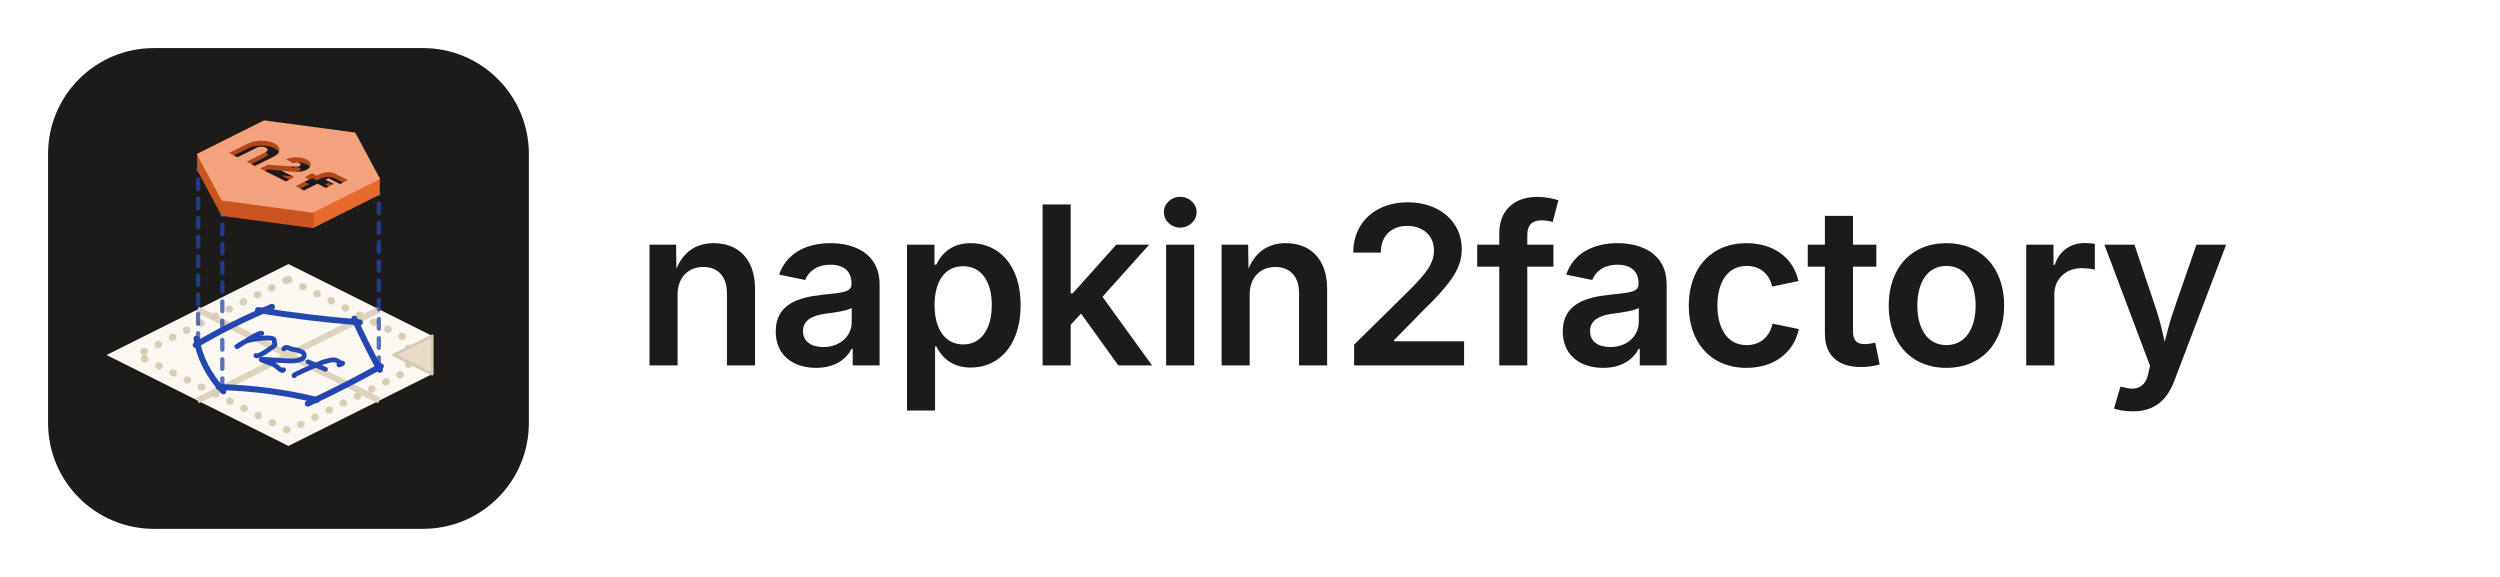
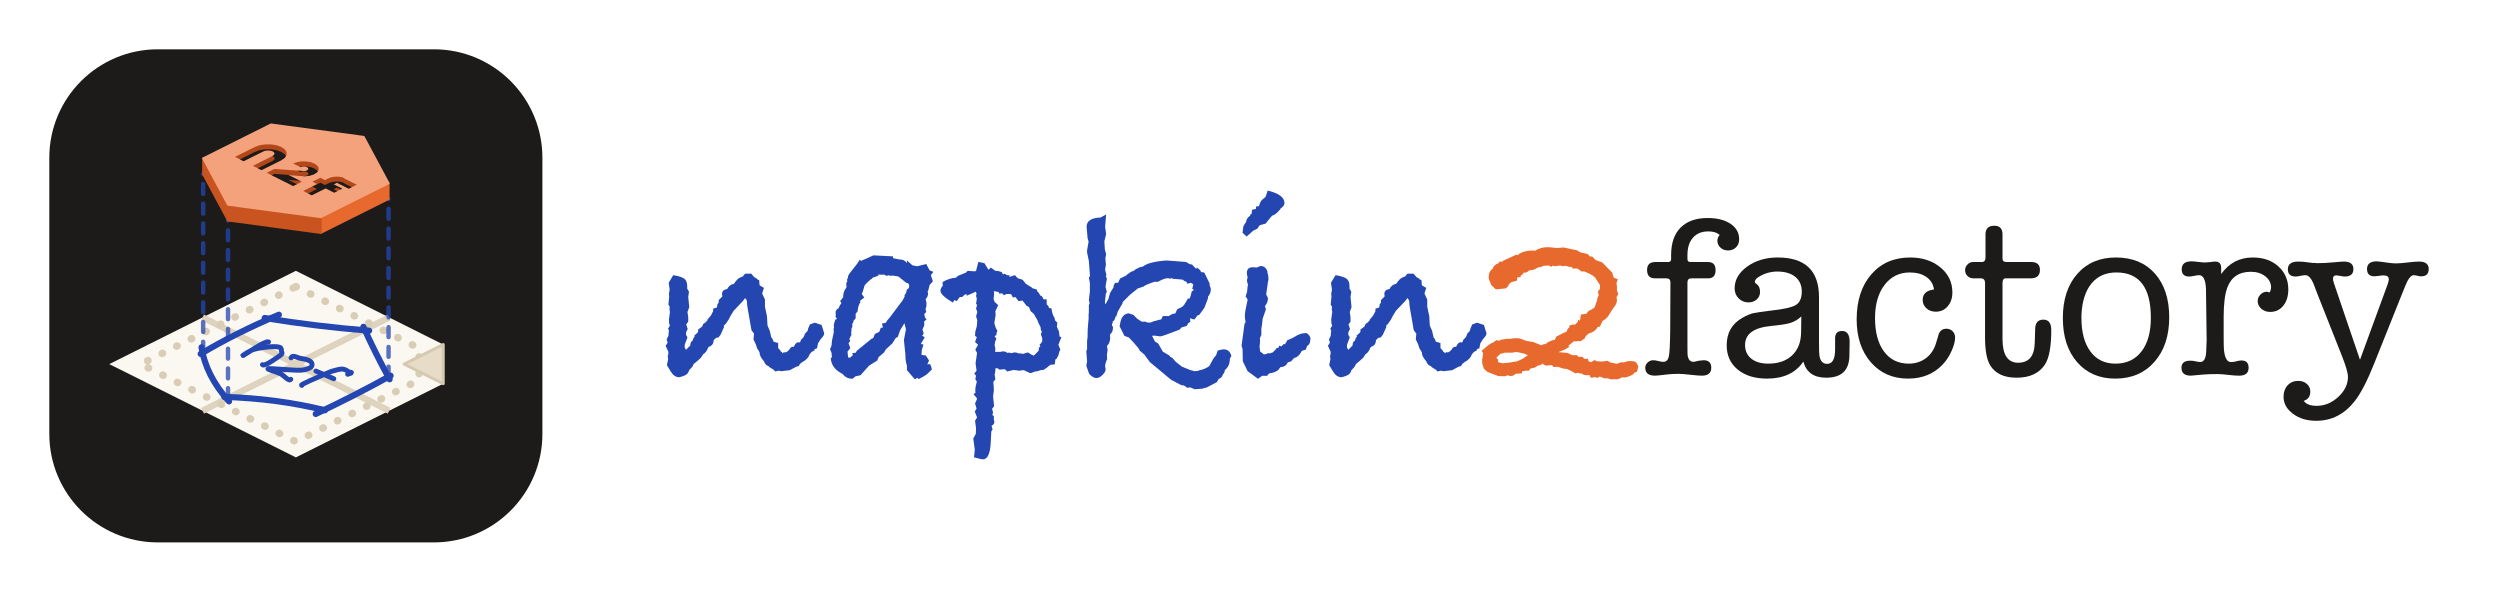
- <svg xmlns="http://www.w3.org/2000/svg" viewBox="0 0 520 120" width="2600" height="600" role="img" aria-label="napkin2factory">
+ <svg xmlns="http://www.w3.org/2000/svg" viewBox="0 0 507 120" width="2535" height="600" role="img" aria-label="napkin2factory">
  <svg x="10" y="10" width="100" height="100" viewBox="0 0 100 100">
    <g id="l-tile">
      <rect width="100" height="100" rx="22.0" fill="#1C1B1A" />
    </g>
    <g id="l-napkin">
      <polygon id="l-napkin-sheet" points="50.00,44.92 79.89,59.87 79.89,67.81 50.00,82.76 12.16,63.84" fill="#FBF8F1" />
      <g id="l-napkin-creases" stroke="#DED3BF" stroke-width="1.3">
        <polyline points="68.92,54.38 31.08,73.30" />
        <polyline points="31.08,54.38 68.92,73.30" />
      </g>
      <polygon id="l-napkin-dots" points="50.00,48.12 74.99,60.62 74.99,67.06 50.00,79.56 18.56,63.84" fill="none" stroke="#D9CDB6" stroke-width="1.5" stroke-dasharray=".1 3.2" stroke-linecap="round" />
      <polygon id="l-napkin-fold" points="79.89,59.87 79.89,67.81 71.95,63.84" fill="#E6DCC8" stroke="#D6C9B1" stroke-width=".6" stroke-linejoin="round" />
    </g>
    <g id="l-sketch">
      <g id="l-sketch-outline">
        <path d="M55.91 73.20 Q46.25 70.82 35.49 70.49" pathLength="1" fill="none" stroke="#2346B0" stroke-width="1.25" stroke-linecap="round" />
        <path d="M36.45 71.40 Q31.73 66.17 30.88 60.43" pathLength="1" fill="none" stroke="#2346B0" stroke-width="1.25" stroke-linecap="round" />
        <path d="M30.70 61.77 Q37.94 57.45 46.56 53.83" pathLength="1" fill="none" stroke="#2346B0" stroke-width="1.25" stroke-linecap="round" />
        <path d="M43.68 54.49 Q54.04 56.20 64.86 57.06" pathLength="1" fill="none" stroke="#2346B0" stroke-width="1.25" stroke-linecap="round" />
        <path d="M63.70 56.28 Q66.12 61.63 69.01 66.92" pathLength="1" fill="none" stroke="#2346B0" stroke-width="1.25" stroke-linecap="round" />
        <path d="M69.21 66.19 Q61.93 70.23 54.03 73.95" pathLength="1" fill="none" stroke="#2346B0" stroke-width="1.25" stroke-linecap="round" />
      </g>
      <g id="l-sketch-word">
        <path d="M44.45 59.34 C43.80 59.03 39.82 61.84 39.31 62.10 C38.81 62.35 40.51 61.17 41.43 60.87 C42.34 60.58 43.90 60.40 44.78 60.33 C45.66 60.26 46.34 60.30 46.73 60.44 C47.11 60.59 47.06 60.92 47.07 61.20 C47.09 61.47 47.46 61.62 46.82 62.08 C46.18 62.54 43.63 64.41 43.23 63.96" pathLength="1" fill="none" stroke="#2346B0" stroke-width="1.0" stroke-linecap="round" stroke-linejoin="round" />
        <path d="M49.02 62.57 C49.35 61.86 50.34 62.59 50.93 62.67 C51.52 62.76 52.20 62.89 52.58 63.07 C52.97 63.25 53.21 63.50 53.26 63.75 C53.32 64.00 53.30 64.33 52.93 64.55 C52.57 64.77 51.98 65.01 51.06 65.07 C50.14 65.13 48.52 64.97 47.40 64.92 C46.29 64.88 44.44 64.65 44.34 64.79 C44.25 64.93 46.07 65.42 46.84 65.78 C47.61 66.13 48.60 67.46 48.97 66.92" pathLength="1" fill="none" stroke="#2346B0" stroke-width="1.0" stroke-linecap="round" stroke-linejoin="round" />
        <path d="M60.51 65.90 C62.08 65.44 60.80 65.54 60.63 65.36 C60.45 65.19 59.94 64.89 59.47 64.85 C59.01 64.81 58.41 64.98 57.85 65.14 C57.28 65.29 57.19 65.28 56.09 65.78 C54.98 66.29 50.48 68.13 51.22 68.15" pathLength="1" fill="none" stroke="#2346B0" stroke-width="1.0" stroke-linecap="round" stroke-linejoin="round" />
        <path d="M54.07 65.26 C54.07 65.26 57.69 66.81 57.69 66.81" pathLength="1" fill="none" stroke="#2346B0" stroke-width="1.0" stroke-linecap="round" stroke-linejoin="round" />
      </g>
    </g>
    <g id="l-projection">
      <line id="l-projection-1" x1="31.20" y1="61.32" x2="31.20" y2="25.32" stroke="#2346B0" stroke-width="0.9" stroke-dasharray="2 2" stroke-linecap="round" opacity="0.75" />
      <line id="l-projection-2" x1="36.24" y1="70.72" x2="36.24" y2="34.72" stroke="#2346B0" stroke-width="0.9" stroke-dasharray="2 2" stroke-linecap="round" opacity="0.75" />
      <line id="l-projection-3" x1="68.80" y1="66.36" x2="68.80" y2="30.36" stroke="#2346B0" stroke-width="0.9" stroke-dasharray="2 2" stroke-linecap="round" opacity="0.75" />
    </g>
    <g id="l-part" data-gap="36.0">
      <polygon points="36.24,34.72 31.20,25.32 31.20,22.12 36.24,31.52" fill="#C9541F" stroke="#C9541F" stroke-width=".4" stroke-linejoin="round" />
      <polygon points="68.80,30.36 55.04,37.24 55.04,34.04 68.80,27.16" fill="#E8692E" stroke="#E8692E" stroke-width=".4" stroke-linejoin="round" />
      <polygon points="55.04,37.24 36.24,34.72 36.24,31.52 55.04,34.04" fill="#C9541F" stroke="#C9541F" stroke-width=".4" stroke-linejoin="round" />
      <polygon id="l-part-top" points="55.04,34.04 36.24,31.52 31.20,22.12 44.96,15.24 63.76,17.76 68.80,27.16" fill="#F3A27C" stroke="#F3A27C" stroke-width=".4" stroke-linejoin="round" />
      <g id="l-part-cut">
        <clipPath id="l-cut-clip-0">
          <polygon points="37.66,21.82 41.68,19.81 42.64,19.46 43.77,19.28 44.96,19.28 46.09,19.46 47.05,19.81 47.75,20.29 48.11,20.85 48.11,21.45 47.75,22.01 47.05,22.49 43.02,24.50 41.28,23.63 45.30,21.62 45.55,21.45 45.68,21.25 45.68,21.05 45.55,20.85 45.30,20.68 44.97,20.56 44.57,20.50 44.16,20.50 43.76,20.56 43.43,20.68 39.40,22.69" />
        </clipPath>
        <g id="l-cut-n">
          <polygon points="37.66,21.82 41.68,19.81 42.64,19.46 43.77,19.28 44.96,19.28 46.09,19.46 47.05,19.81 47.75,20.29 48.11,20.85 48.11,21.45 47.75,22.01 47.05,22.49 43.02,24.50 41.28,23.63 45.30,21.62 45.55,21.45 45.68,21.25 45.68,21.05 45.55,20.85 45.30,20.68 44.97,20.56 44.57,20.50 44.16,20.50 43.76,20.56 43.43,20.68 39.40,22.69" fill="#B4471A" />
          <polygon points="37.66,22.82 41.68,20.81 42.64,20.46 43.77,20.28 44.96,20.28 46.09,20.46 47.05,20.81 47.75,21.29 48.11,21.85 48.11,22.45 47.75,23.01 47.05,23.49 43.02,25.50 41.28,24.63 45.30,22.62 45.55,22.45 45.68,22.25 45.68,22.05 45.55,21.85 45.30,21.68 44.97,21.56 44.57,21.50 44.16,21.50 43.76,21.56 43.43,21.68 39.40,23.69" fill="#1C1B1A" clip-path="url(#l-cut-clip-0)" />
        </g>
        <clipPath id="l-cut-clip-1">
          <polygon points="44.10,25.04 49.46,27.72 51.21,26.85 48.46,25.48 51.87,25.75 52.81,25.63 53.63,25.37 54.24,25.00 54.58,24.54 54.63,24.06 54.36,23.60 53.82,23.20 53.05,22.90 52.14,22.74 51.17,22.73 50.25,22.88 49.46,23.16 50.95,23.90 51.19,23.82 51.47,23.77 51.77,23.77 52.06,23.82 52.29,23.91 52.46,24.04 52.54,24.18 52.53,24.33 52.42,24.47 52.23,24.59 51.98,24.67 51.69,24.70 45.67,24.26" />
        </clipPath>
        <g id="l-cut-2">
          <polygon points="44.10,25.04 49.46,27.72 51.21,26.85 48.46,25.48 51.87,25.75 52.81,25.63 53.63,25.37 54.24,25.00 54.58,24.54 54.63,24.06 54.36,23.60 53.82,23.20 53.05,22.90 52.14,22.74 51.17,22.73 50.25,22.88 49.46,23.16 50.95,23.90 51.19,23.82 51.47,23.77 51.77,23.77 52.06,23.82 52.29,23.91 52.46,24.04 52.54,24.18 52.53,24.33 52.42,24.47 52.23,24.59 51.98,24.67 51.69,24.70 45.67,24.26" fill="#B4471A" />
          <polygon points="44.10,26.04 49.46,28.72 51.21,27.85 48.46,26.48 51.87,26.75 52.81,26.63 53.63,26.37 54.24,26.00 54.58,25.54 54.63,25.06 54.36,24.60 53.82,24.20 53.05,23.90 52.14,23.74 51.17,23.73 50.25,23.88 49.46,24.16 50.95,24.90 51.19,24.82 51.47,24.77 51.77,24.77 52.06,24.82 52.29,24.91 52.46,25.04 52.54,25.18 52.53,25.33 52.42,25.47 52.23,25.59 51.98,25.67 51.69,25.70 45.67,25.26" fill="#1C1B1A" clip-path="url(#l-cut-clip-1)" />
        </g>
        <clipPath id="l-cut-clip-2">
          <polygon points="51.48,28.73 53.22,29.60 56.04,28.19 57.78,29.07 59.39,28.26 57.65,27.39 58.32,27.05 60.73,28.26 62.34,27.46 59.93,26.25 59.55,25.99 58.96,25.86 58.32,25.82 57.68,25.86 57.08,25.99 56.57,26.18 55.90,26.52 54.96,26.05 53.35,26.85 54.29,27.32" />
        </clipPath>
        <g id="l-cut-f">
          <polygon points="51.48,28.73 53.22,29.60 56.04,28.19 57.78,29.07 59.39,28.26 57.65,27.39 58.32,27.05 60.73,28.26 62.34,27.46 59.93,26.25 59.55,25.99 58.96,25.86 58.32,25.82 57.68,25.86 57.08,25.99 56.57,26.18 55.90,26.52 54.96,26.05 53.35,26.85 54.29,27.32" fill="#B4471A" />
          <polygon points="51.48,29.73 53.22,30.60 56.04,29.19 57.78,30.07 59.39,29.26 57.65,28.39 58.32,28.05 60.73,29.26 62.34,28.46 59.93,27.25 59.55,26.99 58.96,26.86 58.32,26.82 57.68,26.86 57.08,26.99 56.57,27.18 55.90,27.52 54.96,27.05 53.35,27.85 54.29,28.32" fill="#1C1B1A" clip-path="url(#l-cut-clip-2)" />
        </g>
      </g>
    </g>
  </svg>
-   <text id="l-wordmark" x="132" y="76" font-family="Inter, 'Helvetica Neue', Helvetica, Arial, sans-serif" font-size="46" font-weight="600" letter-spacing="-.5" fill="#1C1B1A">napkin2factory</text>
+   <g id="l-wordmark" transform="translate(132.0 76.0) scale(0.46)">
+     <g id="l-wordmark-napkin" fill="#2346B0">
+       <path d="M76.384 -18.144Q76.384 -17.248 74.928 -15.792L73.696 -13.888L73.248 -11.648L72.24 -11.312L72.016 -10.64Q70.224 -10.08 69.44 -7.84Q68.208 -6.272 66.752 -5.6Q66.192 -5.04 65.744 -4.816L65.184 -3.808L64.176 -3.584L61.264 -2.016L57.456 -1.568L56.448 -1.792L54.768 -1.456L54.096 -2.24Q52.528 -3.024 51.856 -3.808Q50.512 -4.144 49.84 -5.936Q47.936 -8.176 47.936 -9.52V-9.856L47.152 -11.2L46.928 -11.424L46.256 -13.44L45.248 -15.568L45.472 -18.144L44.352 -19.6L42.672 -29.232Q42.336 -31.136 42.336 -32.48L42.112 -33.04L41.552 -33.824L40.544 -32.48L36.512 -28.224L35.056 -25.872L34.272 -24.304L33.04 -22.512L32.144 -21.616L32.256 -21.056L30.688 -17.584L29.792 -16.464L28.672 -16.24L27.664 -15.232Q27.664 -12.992 25.536 -12.32L25.312 -12.096Q24.304 -9.632 23.072 -9.072L22.064 -7.504Q19.6 -5.264 18.816 -4.704Q18.48 -3.584 17.584 -2.8Q17.36 -2.464 16.8 -1.904Q16.464 0.0 13.664 0.784L12.432 1.12Q10.192 1.008 8.736 -1.456L7.056 -4.256L7.616 -6.944L7.392 -8.4L7.616 -8.624L7.728 -10.08L6.496 -12.768L7.392 -14.112L6.944 -15.568L7.728 -17.136L7.952 -19.712L7.504 -20.16L8.4 -21.728L8.064 -22.512L7.952 -24.304L8.4 -27.664Q8.176 -28.784 8.176 -29.12Q8.176 -29.344 8.288 -29.568Q8.288 -29.904 8.288 -30.016L7.728 -30.912L8.064 -34.496L7.952 -35.728L8.288 -37.52L7.84 -40.544L9.856 -43.904Q13.328 -43.344 14.672 -42.392Q16.016 -41.44 16.016 -38.976V-37.968L16.8 -36.624L16.464 -34.272L16.912 -29.792L16.128 -27.664L16.464 -25.312V-23.408L15.568 -22.176L16.24 -20.16L15.568 -18.928L15.456 -17.696L16.128 -16.464L15.232 -14.112L14.896 -13.104V-12.096L15.456 -10.976L17.36 -12.88Q17.36 -14.56 18.48 -15.12Q18.592 -16.24 19.376 -16.8L19.04 -17.136L20.496 -18.48L20.832 -18.928V-19.936L22.624 -21.28L23.072 -22.4L24.08 -23.072L28.448 -28Q27.888 -27.328 24.752 -23.856V-23.632L24.976 -24.416L26.432 -26.096L27.44 -28V-29.12L29.12 -29.68L29.344 -31.136L29.792 -31.584L29.904 -32.144V-32.928L31.472 -34.496Q31.472 -34.72 31.472 -35.056Q31.36 -35.392 31.36 -35.504Q31.36 -37.52 33.6 -37.744Q34.608 -39.76 36.624 -40.096L37.296 -41.104L37.52 -41.328Q38.528 -42.784 40.544 -43.344L41.552 -44.576H44.24L45.584 -43.008L46.816 -42.336L46.928 -42L47.712 -41.776L47.936 -39.424L49.84 -38.304L49.056 -35.84L50.288 -33.152V-30.016L51.184 -25.76L51.408 -21.728L52.416 -19.376L53.088 -16.464Q53.76 -15.792 54.096 -14.56L56.112 -14V-11.76L57.232 -10.528V-10.192L57.68 -10.08L58.128 -9.408L58.576 -9.968Q58.352 -9.968 59.136 -9.856Q60.368 -9.856 61.712 -12.096L63.056 -12.432L63.392 -12.992Q63.728 -13.888 64.736 -14.336L65.52 -14.224L65.968 -14.672L66.08 -15.232L66.416 -15.68Q67.536 -16.464 67.872 -18.032L69.104 -19.376L69.328 -20.384L70.112 -22.176L72.24 -22.96L75.264 -21.952L76.272 -18.704Q76.272 -18.592 76.384 -18.48Q76.384 -18.256 76.384 -18.144Z" />
+       <path d="M124.544 -45.36 123.424 -43.904 124.32 -41.216 122.864 -39.536 122.304 -37.184 121.968 -36.624 122.192 -36.064Q122.192 -34.496 121.408 -33.712L121.184 -33.376V-32.928Q121.52 -32.144 121.52 -31.472Q121.52 -30.912 121.408 -30.688L121.52 -30.24L121.072 -29.008L121.408 -27.664L120.512 -26.768L120.848 -25.2L121.52 -24.416L120.512 -23.52V-21.728L119.728 -19.936L120.288 -18.144L119.616 -17.248L120.736 -16.464L119.168 -13.888L119.056 -13.552L120.176 -13.328L119.392 -10.752V-10.304Q119.392 -9.52 119.28 -9.072L119.392 -8.736L121.184 -8.512L122.64 -6.272L121.856 -4.592L123.088 -4.704Q123.76 -3.36 123.872 -2.352L122.192 -0.672Q121.408 0.112 119.952 0.896L118.048 1.904L117.488 1.344L116.368 2.016L112.896 -2.016V-3.92Q112.224 -6.16 112.224 -8.064V-8.736L111.552 -15.344L112.448 -20.048L111.776 -22.736L109.872 -19.6L108.864 -16.688L107.968 -16.24L106.4 -13.776L103.6 -11.2L102.816 -9.856L100.352 -7.728L99.792 -6.272L96.208 -4.032L92.4 0.224L90.272 0.672L88.816 1.792Q86.016 1.68 84.56 -0.336Q79.52 -2.8 79.296 -7.392L79.856 -7.728L79.744 -8.4L79.632 -9.744L78.96 -11.2L79.632 -12.768L79.856 -15.12L80.64 -18.816Q80.64 -18.928 80.64 -19.264Q80.528 -19.488 80.528 -19.712Q80.528 -20.16 80.752 -20.832Q80.64 -21.056 80.64 -21.728Q80.64 -22.512 81.312 -24.304L82.096 -24.64Q81.424 -25.2 81.424 -25.872Q81.424 -26.32 81.536 -26.544Q81.424 -26.88 81.424 -27.328Q81.424 -28.672 82.768 -29.344Q83.104 -30.464 84.0 -31.584L83.44 -32.48L84.784 -34.16V-34.608Q84.784 -36.736 86.24 -38.528L86.128 -40.544L86.576 -40.992Q86.576 -41.104 86.576 -41.328Q86.464 -41.552 86.464 -41.664Q86.464 -42.336 86.912 -42.784V-43.456Q87.36 -44.576 89.264 -46.816Q91.168 -49.056 92.064 -50.736L92.624 -50.176L93.856 -50.736L94.416 -50.96L98.112 -52.64L106.736 -52.192V-51.408L109.424 -50.848Q112 -50.848 112.784 -49.168Q112.784 -49.504 112.896 -49.952Q112.896 -50.288 112.896 -50.4L115.248 -48.272L117.376 -47.824L121.408 -48.832L122.864 -46.032ZM113.904 -39.536 113.456 -40.32 112.56 -40.544 109.088 -43.344 106.848 -43.68H105.056L104.832 -43.904L103.936 -43.568L102.928 -44.128H100.016L100.352 -43.68L97.776 -42.784L97.328 -42.224L96.992 -42.112Q94.976 -40.432 94.192 -39.312L93.408 -36.624L92.96 -35.616L94.08 -34.048L92.176 -32.592L92.4 -32.144Q91.168 -30.016 91.168 -28L90.272 -26.88V-24.864L89.376 -23.856L89.152 -22.848L88.816 -22.624V-21.056L88.48 -20.496Q88.48 -19.152 88.256 -18.368L88.48 -17.808L87.472 -15.68L87.92 -15.008L87.136 -13.888L87.92 -11.76L86.688 -10.192L86.912 -8.064V-7.728L87.36 -7.504L87.92 -7.616Q88.48 -8.176 89.04 -8.624L88.816 -9.52L90.384 -9.744L90.72 -10.528L97.328 -15.904L98 -16.128L98.784 -18.032Q99.456 -18.256 100.688 -18.928L101.36 -20.72H102.256L101.92 -22.624L103.488 -22.848Q103.712 -23.296 104.216 -23.968Q104.72 -24.64 105.28 -25.2L110.992 -32.816L111.888 -34.496L111.776 -34.944L112.56 -36.176L112.784 -37.408L113.792 -38.304Z" />
+       <path d="M180.992 -16.576 179.648 -13.216 180.544 -10.976 180.096 -10.304 179.648 -8.512 178.752 -6.944 178.304 -6.72 178.08 -4.592 176.064 -4.368Q174.496 -2.912 172.816 -2.016L172.144 -2.128L170.464 -1.568L169.456 -1.456L167.328 -0.672L164.864 -1.792L164.528 -2.016L162.624 -1.904L163.072 -1.68L159.936 -2.128L157.136 -1.456L156.016 -2.464L153.664 -2.24L152.768 -2.912Q152.656 -2.912 151.872 -2.8V-2.128Q151.872 -1.12 151.536 -0.112L151.872 2.016L150.976 3.136Q151.2 5.6 151.2 6.832L150.864 9.632L151.312 13.888L150.416 15.008L150.864 16.688L150.528 17.808L151.2 18.144V19.824Q151.424 20.496 151.424 20.832Q151.424 21.84 150.192 22.512L150.64 24.08L150.08 24.976L149.856 29.456Q149.52 37.296 146.384 37.296Q145.712 37.296 142.464 36.4L142.8 33.04L142.128 28.112L143.248 26.096L143.36 23.632L142.912 20.272L143.808 18.816L142.8 16.24L143.584 14.896L142.912 12.656L143.808 10.64Q143.584 9.968 142.968 9.408Q142.352 8.848 142.352 8.624Q142.352 8.288 143.136 7.952Q143.024 7.616 143.024 6.832Q143.024 5.376 143.696 3.024L143.024 1.904L143.36 0.448L142.576 -0.56L143.584 -1.792L143.136 -5.04L143.808 -9.632L143.024 -11.088L144.256 -13.216L142.912 -14.448L143.696 -16.576L142.912 -17.136L143.024 -19.04L143.696 -21.392V-21.84L143.808 -22.288V-23.52L143.92 -23.968L143.36 -25.76L143.92 -27.664L143.36 -29.12L143.808 -30.8L143.36 -31.248L143.696 -33.488L143.36 -34.72L143.584 -35.84L143.248 -36.624L139.216 -34.832V-35.504L138.432 -35.392L137.2 -34.272H136.192L134.848 -32.48L133.728 -32.928L133.168 -31.808Q127.68 -35.056 127.68 -36.96Q127.68 -38.304 128.688 -39.2L128.576 -40.88Q131.712 -42.672 134.512 -42.784L135.296 -43.568L138.88 -45.024L139.664 -45.808L142.8 -45.584L143.36 -45.808L144.368 -49.728L147.056 -49.168L148.848 -46.256L149.856 -47.264L151.872 -45.808Q153.328 -45.808 154.672 -45.248L155.232 -44.24L156.016 -44.576L156.912 -43.904Q157.696 -43.904 158.144 -43.792L158.032 -43.12L160.496 -43.904L161.728 -42.56L163.856 -41.888L165.312 -40.096L168 -38.416L168.112 -38.192L170.24 -37.52V-36.848Q171.136 -36.176 171.584 -35.056L172.48 -34.496L173.152 -33.264H174.496V-31.024L175.28 -30.24L175.504 -29.456L176.624 -29.232Q176.848 -26.656 178.08 -24.864V-24.08L179.2 -22.96L178.976 -21.168L179.872 -19.152L180.208 -16.8ZM172.592 -14.896 172.48 -15.456 172.592 -15.904 171.92 -17.92 172.368 -18.928 171.92 -19.824 171.808 -20.944 170.912 -22.736 170.464 -23.968 168.784 -26.88 167.44 -28 166.656 -29.904 165.648 -30.352 163.856 -32.704 162.064 -32.48 160.72 -34.272 159.6 -34.048 158.816 -35.504 158.368 -35.616H156.8L155.68 -35.056L154.784 -35.952L153.664 -35.728L153.216 -36.512L151.2 -36.848L151.312 -35.504L151.088 -33.376L151.536 -32.144L153.104 -30.688L151.872 -28L151.984 -26.32L151.424 -22.96Q151.76 -20.832 152.768 -19.376L152.32 -18.144Q152.432 -18.032 152.432 -17.92Q152.432 -17.584 151.536 -16.912L152.32 -15.904L151.76 -14.56L151.536 -13.104L151.872 -11.536L151.76 -10.08H154.112Q154.56 -10.304 155.344 -10.304Q156.352 -10.304 157.136 -9.632Q157.248 -9.632 157.584 -9.744Q157.808 -9.744 157.92 -9.744Q158.256 -9.744 159.152 -9.52Q159.824 -9.856 160.384 -9.856Q161.28 -9.856 162.064 -9.408H163.072L163.968 -9.184L166.208 -9.856L168 -8.736Q169.008 -8.4 168.784 -8.4L170.912 -10.528L171.136 -12.096L171.696 -12.32L171.36 -13.216L172.144 -14.112Z" />
+       <path d="M255.92 -8.288 255.248 -7.056Q255.248 -3.808 253.008 -2.016Q253.008 -0.896 252.224 -0.224L251.664 1.008L250.208 2.016L249.536 3.248L245.056 5.6L242.928 6.16L239.68 6.384L237.888 5.6L236.432 5.712L234.976 4.704L233.856 4.592L229.376 2.24L225.344 -1.12Q223.552 -2.688 219.968 -5.6L217.504 -8.96L215.488 -10.64L215.152 -11.424L214.144 -12.656Q212.688 -14.448 210.672 -16.464L208.768 -17.136L206.64 -21.392L206.976 -23.072Q207.648 -26.656 210.56 -27.104L212.688 -26.432L214.48 -24.64L216.384 -23.408H218.176L218.624 -23.072Q219.52 -23.072 220.08 -22.96Q221.2 -23.52 224 -24.192L225.008 -24.416L225.68 -25.872H228.368Q229.6 -26.88 230.944 -26.992H231.168Q231.504 -27.776 232.064 -28.896L234.192 -29.904L235.088 -30.8L236.768 -33.6H237.552Q238 -34.72 238.448 -36.736L239.456 -37.408L238.672 -37.856L239.12 -39.76Q238.896 -40.208 237.888 -40.544L236.544 -40.096L236.096 -40.992L234.976 -41.44L234.64 -41.888Q232.96 -42.112 229.824 -42.336V-42.784L229.152 -42.336Q228.256 -42.56 227.808 -42.56Q226.352 -42.56 223.552 -40.992H221.984Q217.728 -39.536 217.168 -38.864L214.704 -38.08L211.232 -35.28L207.984 -32.032V-31.584L205.856 -27.888L205.184 -25.76L204.736 -25.536V-25.088Q204.4 -24.416 204.176 -23.856L203.504 -23.52L203.728 -23.184L203.392 -22.624Q203.28 -22.4 203.28 -22.064Q203.28 -21.504 203.728 -21.056Q203.728 -18.704 202.608 -18.032Q202.384 -17.584 202.384 -17.136Q202.384 -16.8 202.496 -16.576Q202.496 -14.672 201.712 -13.44Q201.152 -12.88 201.04 -12.656L201.376 -10.976L201.04 -8.736L201.152 -6.944Q200.256 -4.928 200.256 -3.696Q200.48 -2.576 200.48 -2.464Q200.48 -1.232 199.08 0.112Q197.68 1.456 196.448 1.456Q194.88 1.456 193.2 -0.448L191.968 -3.92L192.304 -5.936L191.968 -10.304L192.304 -11.424V-15.008L192.528 -16.464V-17.696Q192.528 -19.936 192.752 -22.232Q192.976 -24.528 192.976 -24.64V-26.544L193.088 -27.552V-30.688L193.424 -31.584L193.088 -32.928L193.536 -36.624V-40.544L193.088 -42.784L193.648 -43.68L193.536 -44.128L193.088 -50.176L192.304 -53.872V-54.88L192.976 -58.688L192.528 -60.144L192.304 -62.832Q192.08 -65.52 192.08 -65.184Q192.08 -69.104 198.24 -69.328L200.704 -70.672L200.256 -65.184L200.704 -62.048L199.92 -58.8L200.144 -55.216L200.704 -53.2L200.368 -51.296L200.592 -48.608L200.256 -46.368L200.816 -44.016L200.592 -43.456L201.04 -42.336L200.48 -39.2V-38.528L201.04 -36.4Q200.48 -36.176 200.48 -34.72L200.144 -32.032L200.368 -31.024L201.712 -33.376L202.384 -35.952Q202.384 -35.952 203.952 -38.528Q203.952 -39.648 204.736 -40.544H205.968L206.864 -42.448L209.44 -43.68Q211.008 -45.248 213.024 -45.92L213.696 -46.48L215.488 -47.376L216.944 -47.712Q219.296 -49.728 227.136 -50.4L235.872 -49.728L237.664 -48.72L238.56 -48.608L240.464 -46.592L240.576 -47.264Q242.032 -46.592 242.704 -45.136Q243.264 -45.248 243.152 -45.248Q243.6 -45.248 244.048 -44.912L246.4 -40.096L246.288 -39.536Q246.848 -38.416 246.848 -37.52Q246.848 -35.952 245.616 -34.384V-33.712L244.048 -29.568L241.696 -26.32L241.024 -26.208Q241.024 -26.208 239.68 -24.416Q238.448 -24.416 237.776 -25.088V-23.296L236.88 -22.736L236.208 -21.504L234.192 -20.944Q233.744 -20.832 233.184 -19.936Q225.456 -16.912 224.56 -16.912Q224.224 -16.912 223.272 -17.08Q222.32 -17.248 221.648 -17.248Q221.2 -17.248 220.976 -17.136Q221.088 -16.8 222.208 -14.672L223.664 -13.776L225.68 -10.192L228.704 -8.4L228.928 -7.952L229.936 -7.392L231.392 -5.712L234.08 -3.584L237.664 -2.128L239.68 -1.568L241.136 -1.68L241.92 -2.016Q244.16 -2.352 246.176 -3.808L248.08 -7.28L249.2 -8.624L249.872 -10.64Q251.552 -11.2 252.56 -11.2Q255.136 -11.2 255.92 -8.288Z" />
+       <path d="M279.328 -75.712Q279.328 -74.368 277.536 -73.248V-73.024Q275.408 -70.448 273.84 -70.112L272.16 -68.096L271.04 -66.64L268.464 -65.968L267.344 -64.4L265.552 -63.504L262.64 -60.928L260.848 -62.608L261.184 -65.408L262.416 -67.424Q262.528 -68.992 264.208 -70.112V-70.56L264.88 -71.008L264.992 -72.688L266.784 -73.136V-74.144L268.128 -74.368Q268.576 -76.608 270.032 -77.616L270.368 -77.84L271.04 -78.512L271.936 -81.2Q279.328 -79.408 279.328 -75.712ZM290.752 -16.352Q290.752 -13.776 289.856 -13.104L289.296 -12.656L288.736 -11.088L286.944 -10.528Q286.16 -8.736 284.592 -7.728L283.584 -7.392L282.128 -5.824L280.784 -5.488Q280 -3.472 277.536 -3.36Q277.312 -3.024 276.528 -2.016Q274.848 -0.896 273.056 -0.672L272.496 -0.56L271.712 0.448H269.472L267.68 1.792L263.088 -1.568L260.96 -5.936L260.848 -11.424L260.4 -12.768L261.744 -22.624L262.192 -23.072Q261.856 -24.752 261.856 -26.32Q261.856 -27.328 262.528 -30.464L263.088 -33.04Q262.864 -33.712 262.192 -34.496L262.864 -36.624L263.088 -39.2L263.312 -39.536Q262.864 -40.544 262.752 -41.776Q262.864 -42 262.976 -42.392Q263.088 -42.784 263.088 -43.008Q262.752 -44.016 262.752 -44.912Q262.752 -47.6 265.776 -47.376L267.12 -47.264Q268.464 -47.936 268.8 -47.936Q271.04 -47.936 271.824 -45.472V-45.024Q272.272 -43.68 272.272 -42.448Q272.272 -41.44 272.048 -40.992L271.264 -35.392L272.048 -33.824Q272.048 -31.808 270.704 -30.24L271.152 -28.896L269.696 -24.64Q269.472 -21.84 269.136 -20.384V-17.584L268.464 -16.016L268.576 -14.896L268.352 -12.32L268.576 -10.304L270.256 -8.96L271.6 -9.184L271.824 -9.52L272.72 -9.408L274.176 -9.856L275.408 -11.088L275.856 -11.76L276.64 -11.872L276.864 -12.432L277.2 -12.88L277.872 -12.432L278.992 -13.552L279.664 -13.44L279.888 -14.224H280.112L280.448 -15.12L281.456 -15.568L283.584 -16.576Q286.16 -18.368 288.624 -18.368H289.072Q290.304 -17.584 290.752 -16.352Z" />
+       <path d="M368.368 -18.144Q368.368 -17.248 366.912 -15.792L365.68 -13.888L365.232 -11.648L364.224 -11.312L364 -10.64Q362.208 -10.08 361.424 -7.84Q360.192 -6.272 358.736 -5.6Q358.176 -5.04 357.728 -4.816L357.168 -3.808L356.16 -3.584L353.248 -2.016L349.44 -1.568L348.432 -1.792L346.752 -1.456L346.08 -2.24Q344.512 -3.024 343.84 -3.808Q342.496 -4.144 341.824 -5.936Q339.92 -8.176 339.92 -9.52V-9.856L339.136 -11.2L338.912 -11.424L338.24 -13.44L337.232 -15.568L337.456 -18.144L336.336 -19.6L334.656 -29.232Q334.32 -31.136 334.32 -32.48L334.096 -33.04L333.536 -33.824L332.528 -32.48L328.496 -28.224L327.04 -25.872L326.256 -24.304L325.024 -22.512L324.128 -21.616L324.24 -21.056L322.672 -17.584L321.776 -16.464L320.656 -16.24L319.648 -15.232Q319.648 -12.992 317.52 -12.32L317.296 -12.096Q316.288 -9.632 315.056 -9.072L314.048 -7.504Q311.584 -5.264 310.8 -4.704Q310.464 -3.584 309.568 -2.8Q309.344 -2.464 308.784 -1.904Q308.448 0.0 305.648 0.784L304.416 1.12Q302.176 1.008 300.72 -1.456L299.04 -4.256L299.6 -6.944L299.376 -8.4L299.6 -8.624L299.712 -10.08L298.48 -12.768L299.376 -14.112L298.928 -15.568L299.712 -17.136L299.936 -19.712L299.488 -20.16L300.384 -21.728L300.048 -22.512L299.936 -24.304L300.384 -27.664Q300.16 -28.784 300.16 -29.12Q300.16 -29.344 300.272 -29.568Q300.272 -29.904 300.272 -30.016L299.712 -30.912L300.048 -34.496L299.936 -35.728L300.272 -37.52L299.824 -40.544L301.84 -43.904Q305.312 -43.344 306.656 -42.392Q308 -41.44 308 -38.976V-37.968L308.784 -36.624L308.448 -34.272L308.896 -29.792L308.112 -27.664L308.448 -25.312V-23.408L307.552 -22.176L308.224 -20.16L307.552 -18.928L307.44 -17.696L308.112 -16.464L307.216 -14.112L306.88 -13.104V-12.096L307.44 -10.976L309.344 -12.88Q309.344 -14.56 310.464 -15.12Q310.576 -16.24 311.36 -16.8L311.024 -17.136L312.48 -18.48L312.816 -18.928V-19.936L314.608 -21.28L315.056 -22.4L316.064 -23.072L320.432 -28Q319.872 -27.328 316.736 -23.856V-23.632L316.96 -24.416L318.416 -26.096L319.424 -28V-29.12L321.104 -29.68L321.328 -31.136L321.776 -31.584L321.888 -32.144V-32.928L323.456 -34.496Q323.456 -34.72 323.456 -35.056Q323.344 -35.392 323.344 -35.504Q323.344 -37.52 325.584 -37.744Q326.592 -39.76 328.608 -40.096L329.28 -41.104L329.504 -41.328Q330.512 -42.784 332.528 -43.344L333.536 -44.576H336.224L337.568 -43.008L338.8 -42.336L338.912 -42L339.696 -41.776L339.92 -39.424L341.824 -38.304L341.04 -35.84L342.272 -33.152V-30.016L343.168 -25.76L343.392 -21.728L344.4 -19.376L345.072 -16.464Q345.744 -15.792 346.08 -14.56L348.096 -14V-11.76L349.216 -10.528V-10.192L349.664 -10.08L350.112 -9.408L350.56 -9.968Q350.336 -9.968 351.12 -9.856Q352.352 -9.856 353.696 -12.096L355.04 -12.432L355.376 -12.992Q355.712 -13.888 356.72 -14.336L357.504 -14.224L357.952 -14.672L358.064 -15.232L358.4 -15.68Q359.52 -16.464 359.856 -18.032L361.088 -19.376L361.312 -20.384L362.096 -22.176L364.224 -22.96L367.248 -21.952L368.256 -18.704Q368.256 -18.592 368.368 -18.48Q368.368 -18.256 368.368 -18.144Z" />
+     </g>
+     <g id="l-wordmark-2" fill="#E8692E">
+       <path d="M435.344 -3.808 434.784 -1.344 433.104 -0.672 433.552 -0.56Q431.536 0.896 429.184 1.232L428.064 1.12Q426.832 2.016 425.6 2.016Q425.04 2.016 424.816 1.904Q424.592 1.904 424.256 2.016Q423.808 2.016 423.64 2.016Q423.472 2.016 423.248 2.016Q423.024 1.904 422.912 1.904L421.792 1.568H420.224L418.32 0.784L417.2 1.456L416.304 1.008L414.512 1.344Q413.84 0.672 413.84 0.112Q413.392 0.224 412.608 0.224Q411.264 0.224 410.368 -0.56H409.92Q409.248 -0.56 408.576 -0.896L408.016 -0.672L407.68 -0.56Q406.56 -1.344 403.76 -2.576Q402.192 -2.576 400.064 -3.472H397.712L397.376 -4.256L394.464 -4.032Q393.008 -4.816 393.008 -4.928V-5.152L392.672 -4.48L391.328 -4.032L391.104 -4.144Q389.984 -3.024 388.08 -2.8H387.856L387.072 -1.792H386.288Q385.056 -1.792 384.048 -1.456L383.936 -0.56L381.248 -0.448Q380.24 0.56 379.12 0.56Q378.448 0.56 377.776 0.224L376.544 0.672L373.52 0.56L368.816 -1.232L367.248 -2.688L366.576 -4.704Q366.464 -5.376 366.464 -6.272Q366.464 -6.496 366.464 -6.72Q366.576 -7.056 366.576 -7.168L366.912 -9.52L366.24 -10.528Q370.048 -14 371.168 -14.112L372.736 -15.232L374.08 -15.008L374.752 -15.456Q377.664 -15.904 378 -15.904Q377.776 -15.904 378.56 -15.792Q380.24 -16.128 381.472 -16.128Q382.928 -16.128 383.376 -15.904L386.064 -14.896L388.976 -14.448L392.56 -12.992Q393.568 -13.552 394.912 -13.664L394.8 -14Q396.928 -15.12 398.16 -15.344H398.496L399.168 -16.8L401.968 -18.256L403.76 -19.04Q403.984 -20.272 404.88 -20.832L404.992 -21.728Q406.56 -22.176 406.896 -22.176Q407.344 -22.176 407.456 -22.064L408.688 -23.408V-24.304L409.584 -23.856L410.032 -26.544L412.496 -26.88Q413.056 -28.224 414.736 -28.784L416.08 -29.68L416.528 -31.024Q416.64 -31.584 416.92 -32.144Q417.2 -32.704 417.2 -32.816V-32.928Q417.2 -34.272 417.872 -34.832L417.536 -36.736L418.432 -37.856V-39.536L416.752 -42.112Q415.968 -43.904 411.376 -45.584L410.48 -45.472L408.464 -46.816H406.448L405.888 -47.6L405.216 -47.488L403.088 -48.048L402.192 -47.824L400.848 -48.16L398.272 -47.824L397.824 -48.16L396.928 -47.6L395.92 -48.16Q394.576 -48.048 393.568 -48.048Q392.448 -47.376 391.216 -47.376L389.424 -46.368L386.96 -45.92L386.624 -45.472L385.392 -44.912L384.944 -45.136Q384.72 -44.912 383.936 -43.904H383.488V-43.12L381.92 -42.896V-41.552L379.232 -40.768Q378.784 -40.432 378.224 -39.872Q378.224 -39.088 376.88 -38.08L372.512 -37.632L370.496 -39.536L369.376 -42.336V-43.344Q369.376 -45.472 371.056 -46.704Q371.728 -48.608 373.744 -49.168L373.968 -49.84H375.424L375.536 -50.176L381.36 -52.864L382.144 -52.752L382.704 -53.088V-53.312Q385.392 -54.768 388.416 -54.768Q388.64 -54.768 389.088 -54.768Q389.536 -54.656 389.76 -54.656Q392.336 -56.224 395.024 -56.224H396.032L399.392 -55.888L402.416 -56.112L405.552 -55.44Q406.336 -55.328 408.128 -54.88L408.8 -54.656H408.576L410.032 -53.872Q411.824 -53.648 413.168 -53.088Q413.392 -52.752 414.064 -52.08L414.96 -52.192L416.416 -50.624L419.44 -49.504L423.808 -45.024L424.48 -42.784L426.272 -42.112L425.712 -40.432Q425.936 -39.088 425.936 -38.528Q425.936 -38.304 425.936 -37.968Q425.824 -37.52 425.824 -37.408L426.496 -35.616L425.712 -34.16L425.936 -32.928Q425.824 -31.584 425.096 -30.464Q424.368 -29.344 423.584 -28.336L422.352 -26.32Q421.232 -24.528 419.552 -23.744L418.432 -21.28L417.312 -20.944L416.976 -20.384Q416.08 -18.928 413.392 -18.144Q411.824 -16.912 411.712 -16.016L409.696 -14.672Q409.472 -14.896 409.024 -14.896Q408.8 -14.896 408.352 -14.784Q407.904 -14.672 407.568 -14.672Q407.456 -14.672 407.344 -14.784Q407.12 -14.784 407.008 -14.784L404.432 -12.768L404.992 -12.432Q404.88 -12.208 402.64 -10.976Q401.072 -10.304 400.064 -9.968L404.096 -9.632L406.224 -8.624H408.352L408.8 -7.952L410.928 -7.84Q411.152 -6.944 412.048 -6.944Q412.384 -6.944 413.056 -7.168Q413.28 -6.832 413.28 -6.16L413.168 -6.048Q413.168 -6.16 414.4 -5.488L416.08 -6.496L417.088 -5.936L419.44 -5.824L421.68 -6.16L423.136 -5.376L425.936 -4.816L427.616 -5.488H429.184Q430.304 -6.048 431.76 -6.048Q433.216 -6.048 434.224 -5.6ZM386.624 -8.624 385.056 -9.296 381.584 -10.08 379.792 -9.744H376.544L374.416 -9.184L372.736 -7.504L373.632 -6.496L373.408 -5.6L375.424 -5.04L378.56 -5.376L381.92 -5.936L384.384 -7.056Z" />
+     </g>
+     <g id="l-wordmark-factory" fill="#1C1B1A">
+       <path d="M470.188 -59.1Q470.188 -60.5 471.188 -61.6Q469.488 -63.2 466.188 -63.2Q461.888 -63.2 459.438 -60.45Q456.988 -57.7 456.988 -52.8V-51.0Q456.988 -49.7 458.288 -49.7H466.088Q469.388 -49.7 469.388 -46.1Q469.388 -42.5 466.088 -42.5H458.688Q456.988 -42.5 456.988 -40.7V-12.7Q456.988 -9.0 457.088 -8.4Q457.588 -5.7 459.588 -5.7Q460.088 -5.7 462.088 -6.2Q463.488 -6.4 464.088 -6.4Q467.488 -6.4 467.488 -3.1Q467.488 0.4 463.388 0.4Q461.688 0.4 458.238 0.0Q454.788 -0.4 453.088 -0.4Q450.088 -0.4 447.688 -0.1Q443.788 0.4 442.688 0.4Q438.388 0.4 438.388 -3.1Q438.388 -4.4 439.438 -5.4Q440.488 -6.4 441.888 -6.4Q442.888 -6.4 444.138 -6.05Q445.388 -5.7 446.388 -5.7Q448.288 -5.7 448.788 -8.1Q449.288 -10.5 449.388 -19.7L449.488 -40.7Q449.488 -42.5 447.688 -42.5H442.688Q439.188 -42.5 439.188 -46.2Q439.188 -49.7 442.788 -49.7H448.488Q449.788 -49.7 449.788 -51.0V-52.8Q449.788 -60.7 453.988 -64.9Q458.188 -69.1 465.888 -69.1Q472.188 -69.1 475.988 -66.55Q479.788 -64.0 479.788 -59.7Q479.788 -57.5 478.388 -56.15Q476.988 -54.8 474.888 -54.8Q472.888 -54.8 471.538 -56.05Q470.188 -57.3 470.188 -59.1Z" />
+       <path d="M518.188 1.3Q509.988 1.3 508.088 -5.8Q502.988 1.7 492.088 1.7Q483.988 1.7 479.138 -2.3Q474.288 -6.3 474.288 -13.0Q474.288 -21.3 481.388 -25.2Q484.088 -26.7 486.038 -27.15Q487.988 -27.6 493.888 -28.3Q502.288 -29.2 504.838 -30.8Q507.388 -32.4 507.388 -36.7Q507.388 -40.8 504.538 -43.15Q501.688 -45.5 496.588 -45.5Q492.088 -45.5 488.188 -43.0Q486.688 -42.0 486.688 -40.9Q486.688 -40.5 487.588 -39.9Q488.988 -38.9 488.988 -36.5Q488.988 -34.5 487.538 -33.2Q486.088 -31.9 483.888 -31.9Q481.288 -31.9 479.538 -33.7Q477.788 -35.5 477.788 -38.1Q477.788 -43.7 483.338 -47.7Q488.888 -51.7 496.788 -51.7Q514.988 -51.7 514.988 -34.2V-14.0Q514.988 -9.2 515.188 -8.3Q515.788 -4.8 518.588 -4.8Q522.088 -4.8 522.088 -11.2V-16.1Q522.088 -19.3 525.188 -19.3Q528.488 -19.3 528.488 -14.5V-14.0L528.388 -8.3Q528.188 1.3 518.188 1.3ZM507.088 -18.6 507.188 -25.7Q504.988 -23.7 502.538 -22.9Q500.088 -22.1 493.788 -21.5Q482.388 -20.4 482.388 -13.1Q482.388 -9.3 485.138 -7.1Q487.888 -4.9 492.588 -4.9Q499.288 -4.9 503.138 -8.55Q506.988 -12.2 507.088 -18.6Z" />
+       <path d="M560.688 -33.0Q560.688 -37.0 565.688 -37.6Q565.188 -41.1 562.338 -43.1Q559.488 -45.1 554.988 -45.1Q548.088 -45.1 543.888 -39.6Q539.688 -34.1 539.688 -25.0Q539.688 -15.6 543.638 -10.25Q547.588 -4.9 554.588 -4.9Q558.988 -4.9 562.238 -7.4Q565.488 -9.9 566.688 -14.3Q567.688 -17.8 567.888 -18.3Q568.988 -20.3 571.088 -20.3Q572.788 -20.3 573.888 -19.2Q574.988 -18.1 574.988 -16.4Q574.988 -13.9 573.388 -10.4Q571.788 -6.9 569.588 -4.6Q563.688 1.7 554.288 1.7Q544.088 1.7 537.838 -5.5Q531.588 -12.7 531.588 -24.4Q531.588 -36.8 538.038 -44.25Q544.488 -51.7 555.188 -51.7Q563.188 -51.7 568.488 -47.35Q573.788 -43.0 573.788 -36.3Q573.788 -32.6 571.738 -30.2Q569.688 -27.8 566.488 -27.8Q563.988 -27.8 562.338 -29.3Q560.688 -30.8 560.688 -33.0Z" />
+       <path d="M610.088 -13.8 610.288 -20.2Q610.388 -24.3 613.888 -24.3Q617.388 -24.3 617.388 -19.7Q617.388 -8.8 614.588 -4.5Q610.788 1.3 602.088 1.3Q594.088 1.3 590.688 -3.8Q588.188 -7.5 588.188 -16.4V-40.4Q588.188 -42.5 586.288 -42.5H583.088Q581.488 -42.5 580.438 -43.55Q579.388 -44.6 579.388 -46.1Q579.388 -47.5 580.438 -48.6Q581.488 -49.7 582.788 -49.7H586.688Q588.388 -49.7 588.388 -51.6V-61.9Q588.388 -65.7 592.288 -65.7Q595.888 -65.7 595.888 -61.9V-51.2Q595.888 -49.7 597.688 -49.7H608.588Q612.388 -49.7 612.388 -46.2Q612.388 -42.5 608.288 -42.5H597.288Q595.888 -42.5 595.888 -40.4V-15.8Q595.888 -5.3 602.788 -5.3Q609.788 -5.3 610.088 -13.8Z" />
+       <path d="M645.588 1.7Q635.088 1.7 628.788 -5.55Q622.488 -12.8 622.488 -25.0Q622.488 -37.2 628.838 -44.45Q635.188 -51.7 645.888 -51.7Q656.788 -51.7 663.088 -44.6Q669.388 -37.5 669.388 -25.3Q669.388 -13.1 662.888 -5.7Q656.388 1.7 645.588 1.7ZM646.088 -45.1Q639.088 -45.1 635.088 -40.2Q631.088 -35.3 630.688 -26.3Q630.688 -26.3 630.688 -25.0Q630.688 -15.6 634.638 -10.25Q638.588 -4.9 645.688 -4.9Q652.988 -4.9 657.138 -10.25Q661.288 -15.6 661.288 -25.1Q661.288 -45.1 646.088 -45.1Z" />
+       <path d="M692.288 -47.1V-44.4Q697.488 -51.7 706.188 -51.7Q713.188 -51.7 717.538 -47.75Q721.888 -43.8 721.888 -37.6Q721.888 -33.2 719.688 -30.45Q717.488 -27.7 713.888 -27.7Q711.588 -27.7 709.988 -29.1Q708.388 -30.5 708.388 -32.5Q708.388 -34.1 709.588 -35.35Q710.788 -36.6 712.388 -36.6Q712.688 -36.6 713.688 -36.3Q714.288 -37.5 714.288 -38.5Q714.288 -41.4 711.738 -43.4Q709.188 -45.4 705.388 -45.4Q697.588 -45.4 694.988 -38.4Q693.388 -34.1 693.388 -25.4V-18.8Q693.388 -12.1 693.488 -11.3Q693.988 -5.6 696.588 -5.6Q697.888 -5.6 699.288 -6.0Q700.388 -6.3 701.188 -6.3Q704.388 -6.3 704.388 -3.1Q704.388 0.4 700.288 0.4H699.888Q698.388 0.4 695.338 0.05Q692.288 -0.3 690.788 -0.3Q686.788 -0.3 684.488 -0.1L678.888 0.4Q674.788 0.4 674.788 -3.1Q674.788 -6.2 678.588 -6.2Q679.588 -6.2 680.088 -6.1L681.588 -5.8Q682.588 -5.6 682.988 -5.6Q685.488 -5.6 685.688 -10.2L685.888 -15.3L685.588 -38.0Q685.288 -43.9 682.588 -43.9Q681.788 -43.9 680.388 -43.6Q678.988 -43.3 678.188 -43.3Q674.888 -43.3 674.888 -46.5Q674.888 -50.0 679.188 -50.0Q680.188 -50.0 682.188 -49.75Q684.188 -49.5 685.188 -49.5Q685.988 -49.5 687.788 -49.7Q688.588 -49.9 689.688 -49.9Q692.288 -49.9 692.288 -47.1Z" />
+       <path d="M741.988 -40.4 753.488 -6.6 765.688 -39.9Q766.188 -41.3 766.188 -42.1Q766.188 -43.8 763.888 -43.8Q762.688 -43.8 761.988 -43.6Q760.388 -43.4 759.888 -43.4Q756.588 -43.4 756.588 -46.6Q756.588 -50.0 760.888 -50.0Q761.488 -50.0 762.888 -49.8L766.488 -49.3Q767.888 -49.1 769.488 -49.1Q771.188 -49.1 774.488 -49.5Q777.788 -49.9 779.488 -49.9Q783.788 -49.9 783.788 -46.6Q783.788 -43.4 780.488 -43.4Q779.488 -43.4 778.988 -43.6Q777.688 -43.9 777.188 -43.9Q775.288 -43.9 773.288 -38.8L759.688 -4.8Q755.188 6.5 751.188 11.6Q744.388 20.3 734.188 20.3Q728.088 20.3 723.938 17.2Q719.788 14.1 719.788 9.7Q719.788 6.6 721.588 4.65Q723.388 2.7 726.288 2.7Q728.588 2.7 730.088 4.05Q731.588 5.4 731.588 7.4Q731.588 10.6 728.688 11.5Q730.188 13.7 734.388 13.7Q739.688 13.7 743.938 9.75Q748.188 5.8 748.188 0.9Q748.188 -1.6 745.488 -8.4L734.488 -36.2Q734.488 -36.2 733.288 -39.4Q731.588 -43.9 729.388 -43.9Q728.788 -43.9 727.238 -43.6Q725.688 -43.3 725.188 -43.3Q721.688 -43.3 721.688 -46.5Q721.688 -49.9 726.288 -49.9Q727.788 -49.9 728.588 -49.8L732.588 -49.3Q732.688 -49.3 733.388 -49.3Q734.088 -49.2 734.588 -49.2Q738.188 -49.2 742.288 -49.6Q745.388 -49.9 746.388 -49.9Q750.588 -49.9 750.588 -46.6Q750.588 -43.3 746.788 -43.3Q746.188 -43.3 744.888 -43.55Q743.588 -43.8 742.988 -43.8Q741.588 -43.8 741.588 -42.4Q741.588 -41.6 741.988 -40.4Z" />
+     </g>
+   </g>
</svg>
